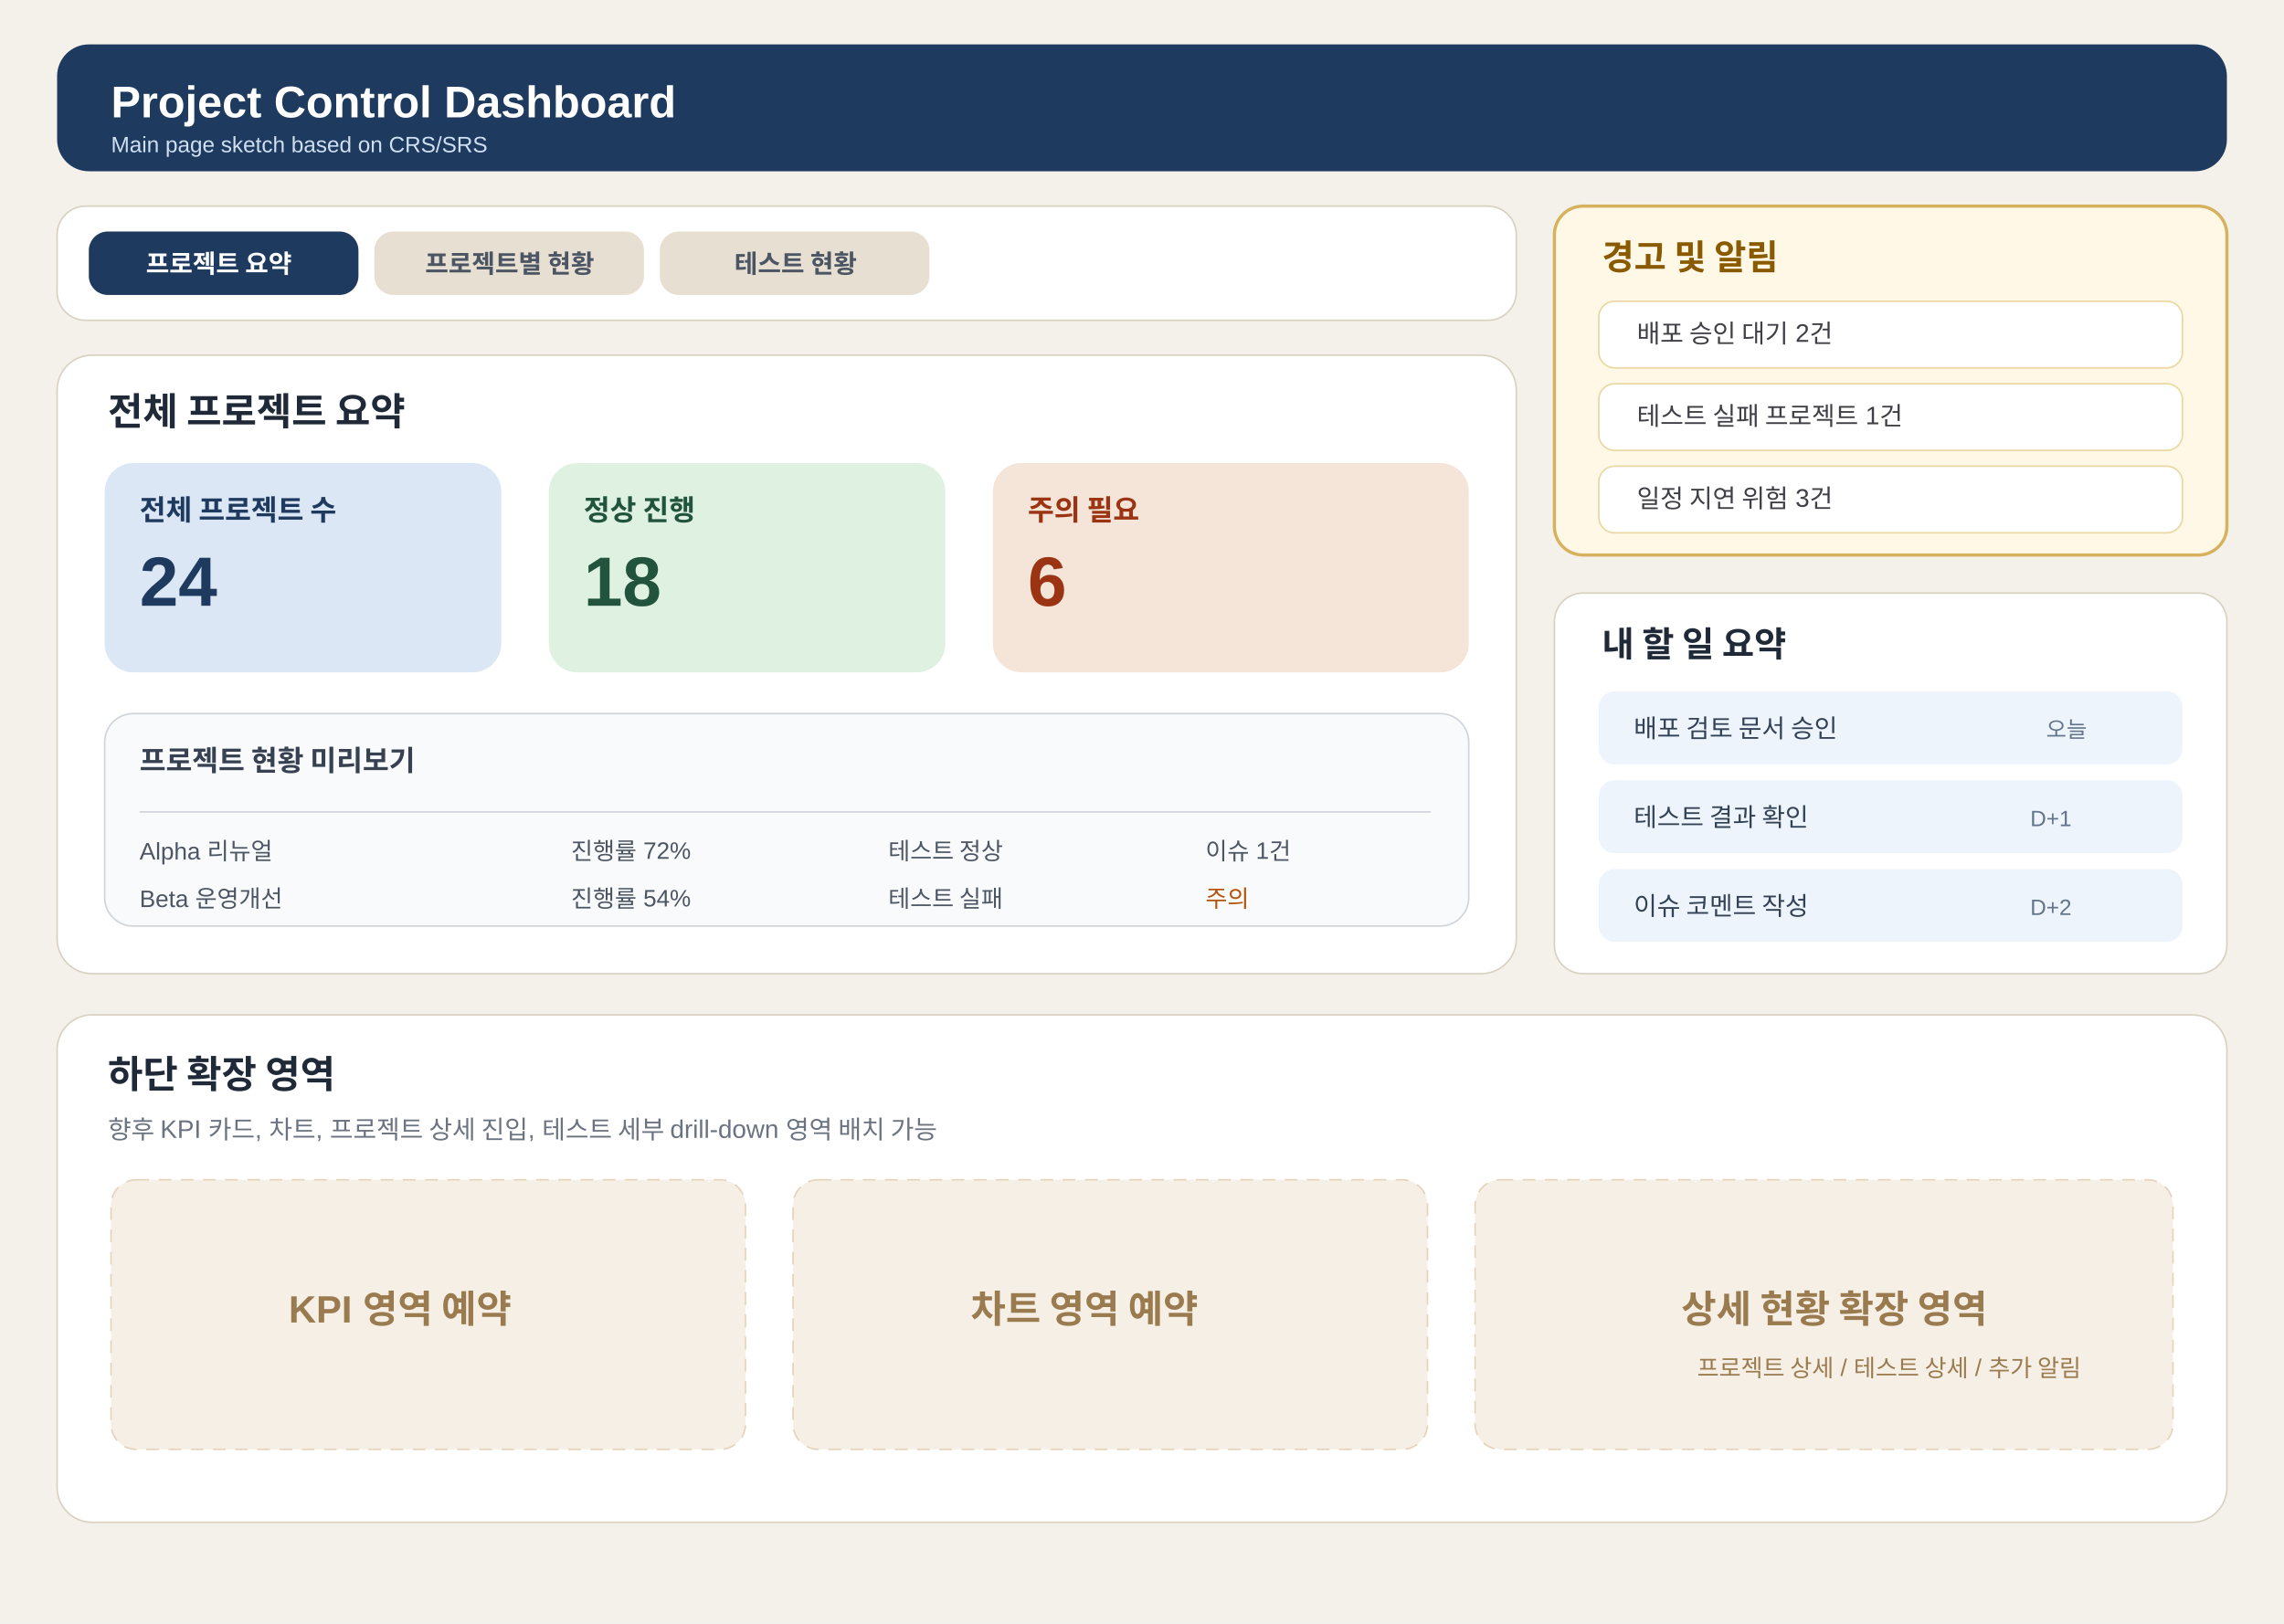
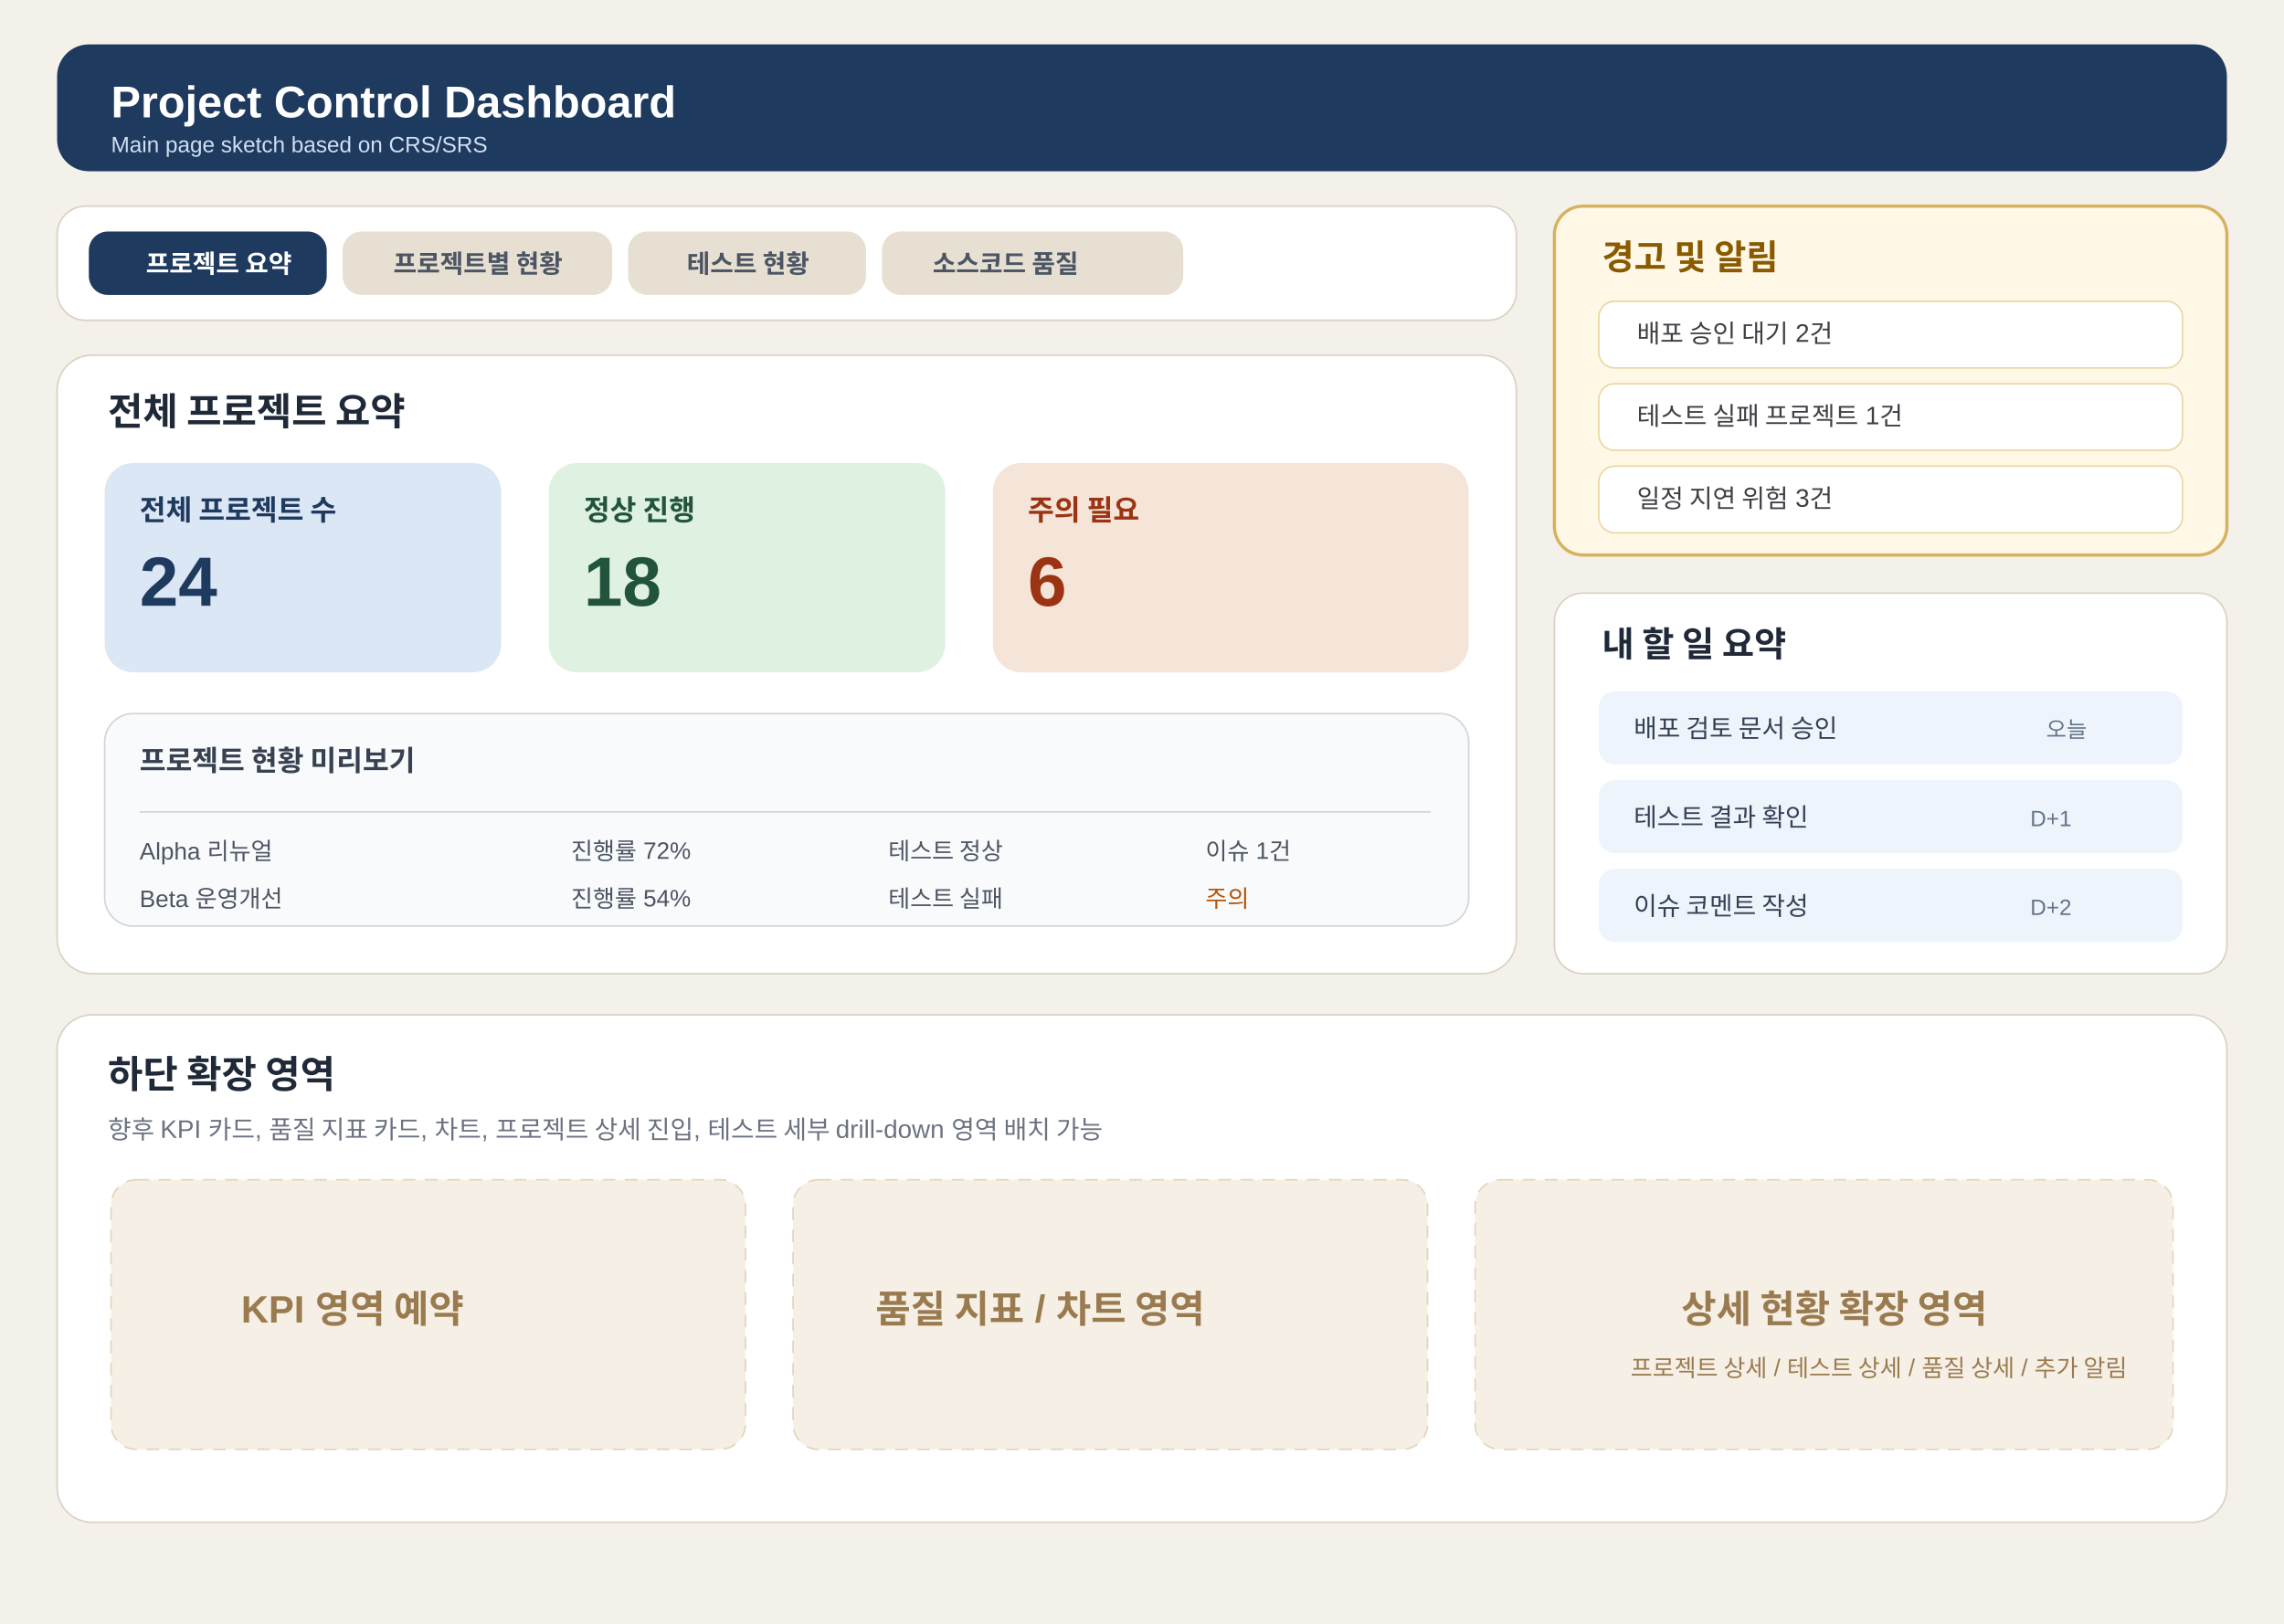
<svg xmlns="http://www.w3.org/2000/svg" width="1440" height="1024" viewBox="0 0 1440 1024">
  <rect width="1440" height="1024" fill="#f4f1ea" />
  <rect x="36" y="28" width="1368" height="80" rx="20" fill="#1f3a5f" />
  <text x="70" y="74" font-family="Arial, sans-serif" font-size="28" font-weight="700" fill="#ffffff">Project Control Dashboard</text>
  <text x="70" y="96" font-family="Arial, sans-serif" font-size="14" fill="#cfe0f3">Main page sketch based on CRS/SRS</text>
  <rect x="36" y="130" width="920" height="72" rx="18" fill="#ffffff" stroke="#d9d2c3" />
-   <rect x="56" y="146" width="170" height="40" rx="12" fill="#1f3a5f" />
-   <rect x="236" y="146" width="170" height="40" rx="12" fill="#e7dfd1" />
-   <rect x="416" y="146" width="170" height="40" rx="12" fill="#e7dfd1" />
+   <rect x="56" y="146" width="150" height="40" rx="12" fill="#1f3a5f" />
+   <rect x="216" y="146" width="170" height="40" rx="12" fill="#e7dfd1" />
+   <rect x="396" y="146" width="150" height="40" rx="12" fill="#e7dfd1" />
+   <rect x="556" y="146" width="190" height="40" rx="12" fill="#e7dfd1" />
  <text x="92" y="172" font-family="Arial, sans-serif" font-size="16" font-weight="700" fill="#ffffff">프로젝트 요약</text>
-   <text x="268" y="172" font-family="Arial, sans-serif" font-size="16" font-weight="700" fill="#4b5563">프로젝트별 현황</text>
-   <text x="463" y="172" font-family="Arial, sans-serif" font-size="16" font-weight="700" fill="#4b5563">테스트 현황</text>
+   <text x="248" y="172" font-family="Arial, sans-serif" font-size="16" font-weight="700" fill="#4b5563">프로젝트별 현황</text>
+   <text x="433" y="172" font-family="Arial, sans-serif" font-size="16" font-weight="700" fill="#4b5563">테스트 현황</text>
+   <text x="588" y="172" font-family="Arial, sans-serif" font-size="16" font-weight="700" fill="#4b5563">소스코드 품질</text>
  <rect x="980" y="130" width="424" height="220" rx="18" fill="#fff8e7" stroke="#d6b25e" stroke-width="2" />
  <text x="1010" y="170" font-family="Arial, sans-serif" font-size="22" font-weight="700" fill="#8a5a00">경고 및 알림</text>
  <rect x="1008" y="190" width="368" height="42" rx="10" fill="#ffffff" stroke="#ead7a3" />
  <rect x="1008" y="242" width="368" height="42" rx="10" fill="#ffffff" stroke="#ead7a3" />
  <rect x="1008" y="294" width="368" height="42" rx="10" fill="#ffffff" stroke="#ead7a3" />
  <text x="1032" y="216" font-family="Arial, sans-serif" font-size="16" fill="#3f3f46">배포 승인 대기 2건</text>
  <text x="1032" y="268" font-family="Arial, sans-serif" font-size="16" fill="#3f3f46">테스트 실패 프로젝트 1건</text>
  <text x="1032" y="320" font-family="Arial, sans-serif" font-size="16" fill="#3f3f46">일정 지연 위험 3건</text>
  <rect x="36" y="224" width="920" height="390" rx="22" fill="#ffffff" stroke="#d9d2c3" />
  <text x="68" y="268" font-family="Arial, sans-serif" font-size="24" font-weight="700" fill="#1f2937">전체 프로젝트 요약</text>
  <rect x="66" y="292" width="250" height="132" rx="18" fill="#dce7f5" />
  <rect x="346" y="292" width="250" height="132" rx="18" fill="#dff2e1" />
  <rect x="626" y="292" width="300" height="132" rx="18" fill="#f5e4d8" />
  <text x="88" y="328" font-family="Arial, sans-serif" font-size="18" font-weight="700" fill="#1f3a5f">전체 프로젝트 수</text>
  <text x="88" y="382" font-family="Arial, sans-serif" font-size="44" font-weight="700" fill="#1f3a5f">24</text>
  <text x="368" y="328" font-family="Arial, sans-serif" font-size="18" font-weight="700" fill="#22543d">정상 진행</text>
  <text x="368" y="382" font-family="Arial, sans-serif" font-size="44" font-weight="700" fill="#22543d">18</text>
  <text x="648" y="328" font-family="Arial, sans-serif" font-size="18" font-weight="700" fill="#9a3412">주의 필요</text>
  <text x="648" y="382" font-family="Arial, sans-serif" font-size="44" font-weight="700" fill="#9a3412">6</text>
  <rect x="66" y="450" width="860" height="134" rx="18" fill="#f9fafb" stroke="#d1d5db" />
  <text x="88" y="486" font-family="Arial, sans-serif" font-size="18" font-weight="700" fill="#374151">프로젝트 현황 미리보기</text>
  <line x1="88" y1="512" x2="902" y2="512" stroke="#d1d5db" />
  <text x="88" y="542" font-family="Arial, sans-serif" font-size="15" fill="#4b5563">Alpha 리뉴얼</text>
  <text x="360" y="542" font-family="Arial, sans-serif" font-size="15" fill="#4b5563">진행률 72%</text>
  <text x="560" y="542" font-family="Arial, sans-serif" font-size="15" fill="#4b5563">테스트 정상</text>
  <text x="760" y="542" font-family="Arial, sans-serif" font-size="15" fill="#4b5563">이슈 1건</text>
  <text x="88" y="572" font-family="Arial, sans-serif" font-size="15" fill="#4b5563">Beta 운영개선</text>
  <text x="360" y="572" font-family="Arial, sans-serif" font-size="15" fill="#4b5563">진행률 54%</text>
  <text x="560" y="572" font-family="Arial, sans-serif" font-size="15" fill="#4b5563">테스트 실패</text>
  <text x="760" y="572" font-family="Arial, sans-serif" font-size="15" fill="#b45309">주의</text>
  <rect x="980" y="374" width="424" height="240" rx="18" fill="#ffffff" stroke="#d9d2c3" />
  <text x="1010" y="414" font-family="Arial, sans-serif" font-size="22" font-weight="700" fill="#1f2937">내 할 일 요약</text>
  <rect x="1008" y="436" width="368" height="46" rx="10" fill="#eef4fb" />
  <rect x="1008" y="492" width="368" height="46" rx="10" fill="#eef4fb" />
  <rect x="1008" y="548" width="368" height="46" rx="10" fill="#eef4fb" />
  <text x="1030" y="465" font-family="Arial, sans-serif" font-size="16" fill="#334155">배포 검토 문서 승인</text>
  <text x="1290" y="465" font-family="Arial, sans-serif" font-size="14" fill="#64748b">오늘</text>
  <text x="1030" y="521" font-family="Arial, sans-serif" font-size="16" fill="#334155">테스트 결과 확인</text>
  <text x="1280" y="521" font-family="Arial, sans-serif" font-size="14" fill="#64748b">D+1</text>
  <text x="1030" y="577" font-family="Arial, sans-serif" font-size="16" fill="#334155">이슈 코멘트 작성</text>
  <text x="1280" y="577" font-family="Arial, sans-serif" font-size="14" fill="#64748b">D+2</text>
  <rect x="36" y="640" width="1368" height="320" rx="22" fill="#ffffff" stroke="#d9d2c3" />
  <text x="68" y="686" font-family="Arial, sans-serif" font-size="24" font-weight="700" fill="#1f2937">하단 확장 영역</text>
-   <text x="68" y="718" font-family="Arial, sans-serif" font-size="16" fill="#6b7280">향후 KPI 카드, 차트, 프로젝트 상세 진입, 테스트 세부 drill-down 영역 배치 가능</text>
+   <text x="68" y="718" font-family="Arial, sans-serif" font-size="16" fill="#6b7280">향후 KPI 카드, 품질 지표 카드, 차트, 프로젝트 상세 진입, 테스트 세부 drill-down 영역 배치 가능</text>
  <rect x="70" y="744" width="400" height="170" rx="16" fill="#f6efe5" stroke="#e5d4bb" stroke-dasharray="8 6" />
  <rect x="500" y="744" width="400" height="170" rx="16" fill="#f6efe5" stroke="#e5d4bb" stroke-dasharray="8 6" />
  <rect x="930" y="744" width="440" height="170" rx="16" fill="#f6efe5" stroke="#e5d4bb" stroke-dasharray="8 6" />
-   <text x="182" y="834" font-family="Arial, sans-serif" font-size="24" font-weight="700" fill="#9a7b4f">KPI 영역 예약</text>
-   <text x="612" y="834" font-family="Arial, sans-serif" font-size="24" font-weight="700" fill="#9a7b4f">차트 영역 예약</text>
+   <text x="152" y="834" font-family="Arial, sans-serif" font-size="24" font-weight="700" fill="#9a7b4f">KPI 영역 예약</text>
+   <text x="552" y="834" font-family="Arial, sans-serif" font-size="24" font-weight="700" fill="#9a7b4f">품질 지표 / 차트 영역</text>
  <text x="1060" y="834" font-family="Arial, sans-serif" font-size="24" font-weight="700" fill="#9a7b4f">상세 현황 확장 영역</text>
-   <text x="1070" y="868" font-family="Arial, sans-serif" font-size="15" fill="#9a7b4f">프로젝트 상세 / 테스트 상세 / 추가 알림</text>
+   <text x="1028" y="868" font-family="Arial, sans-serif" font-size="15" fill="#9a7b4f">프로젝트 상세 / 테스트 상세 / 품질 상세 / 추가 알림</text>
</svg>
